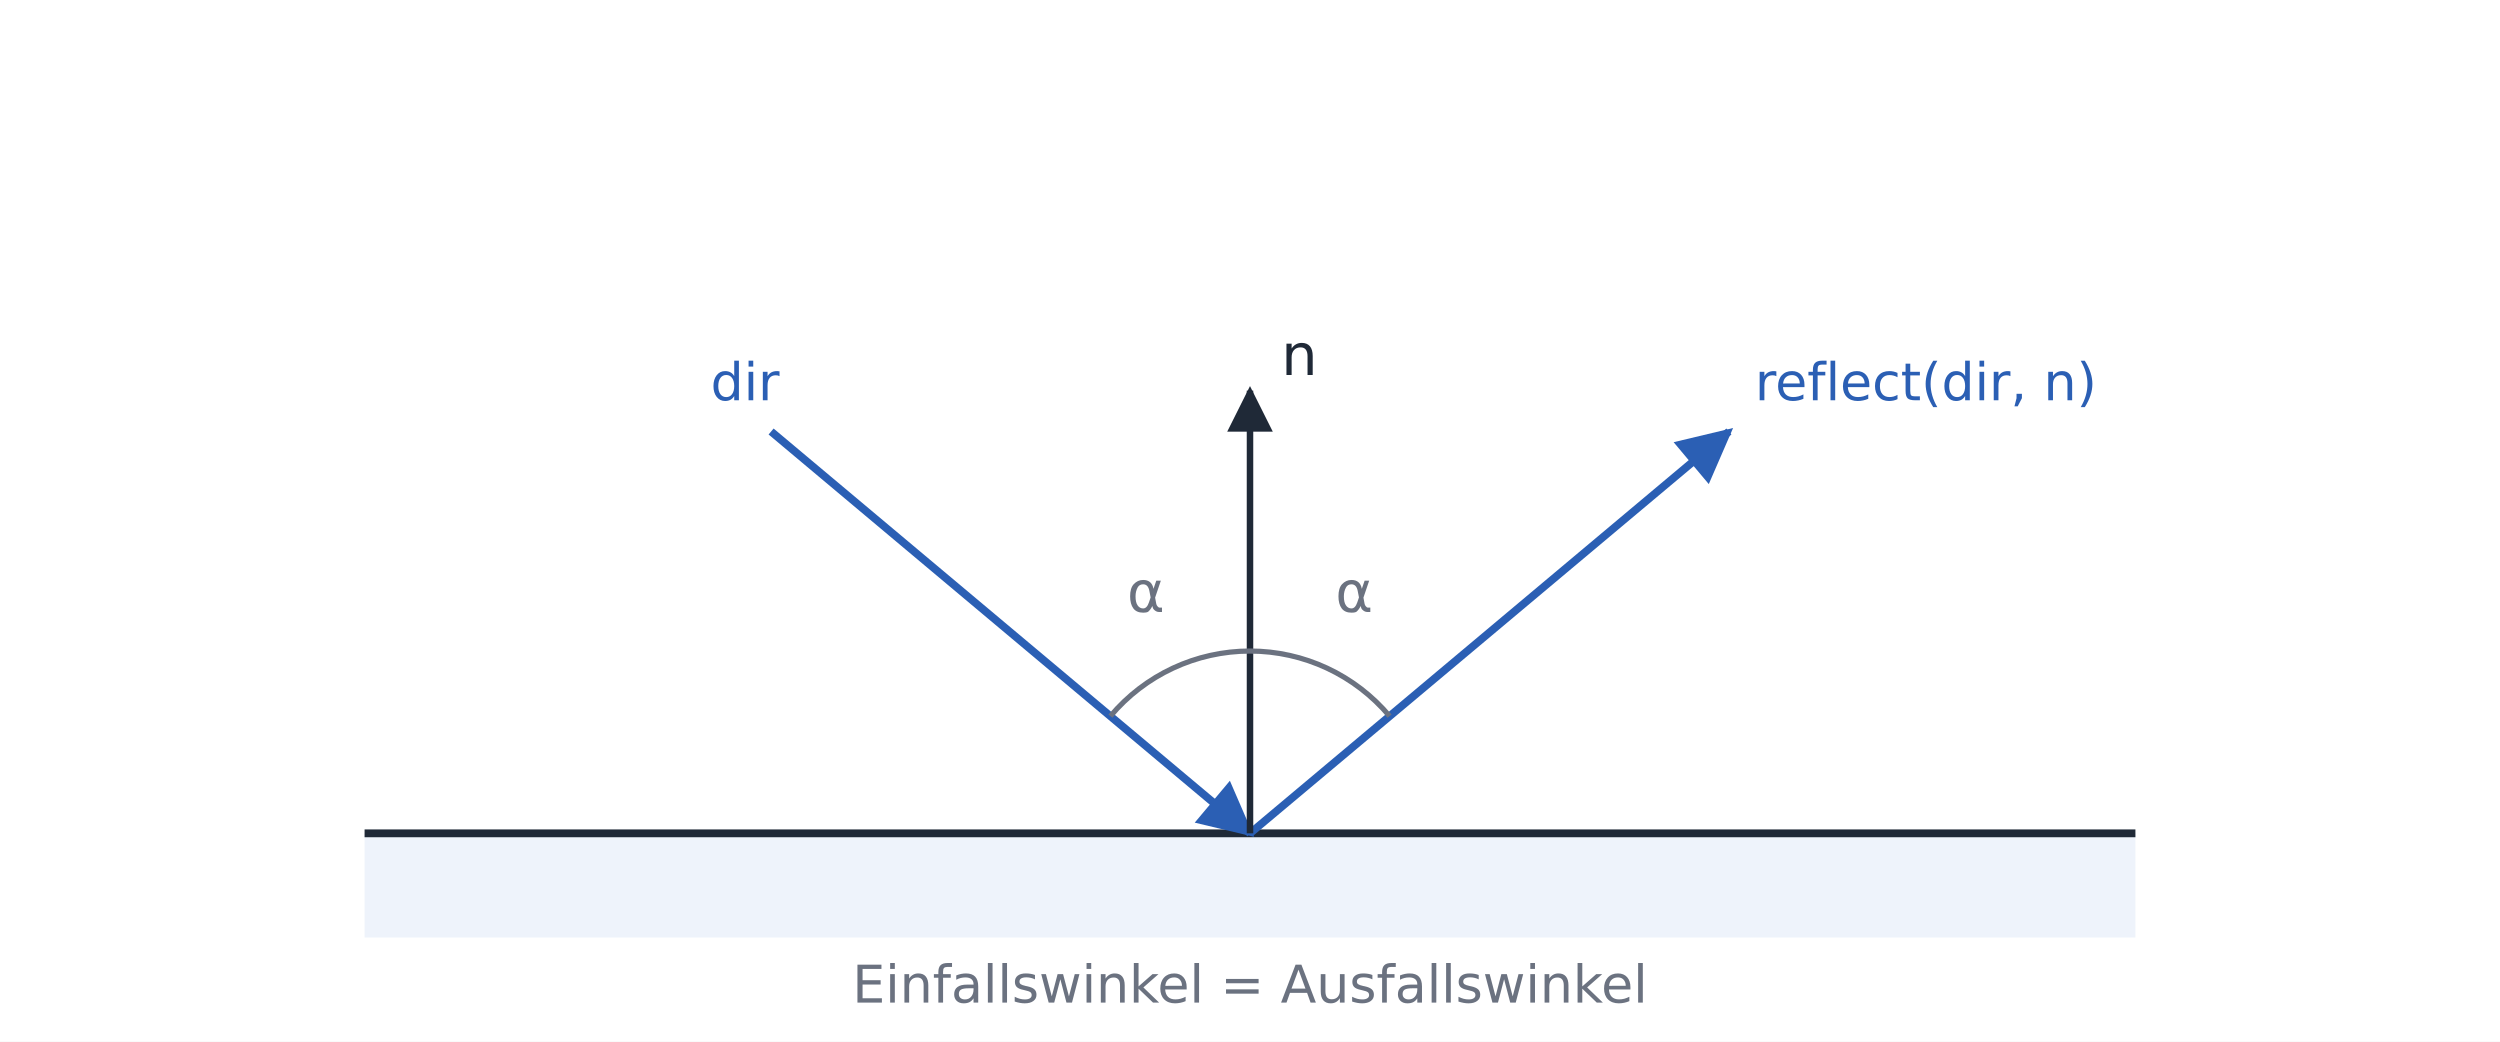
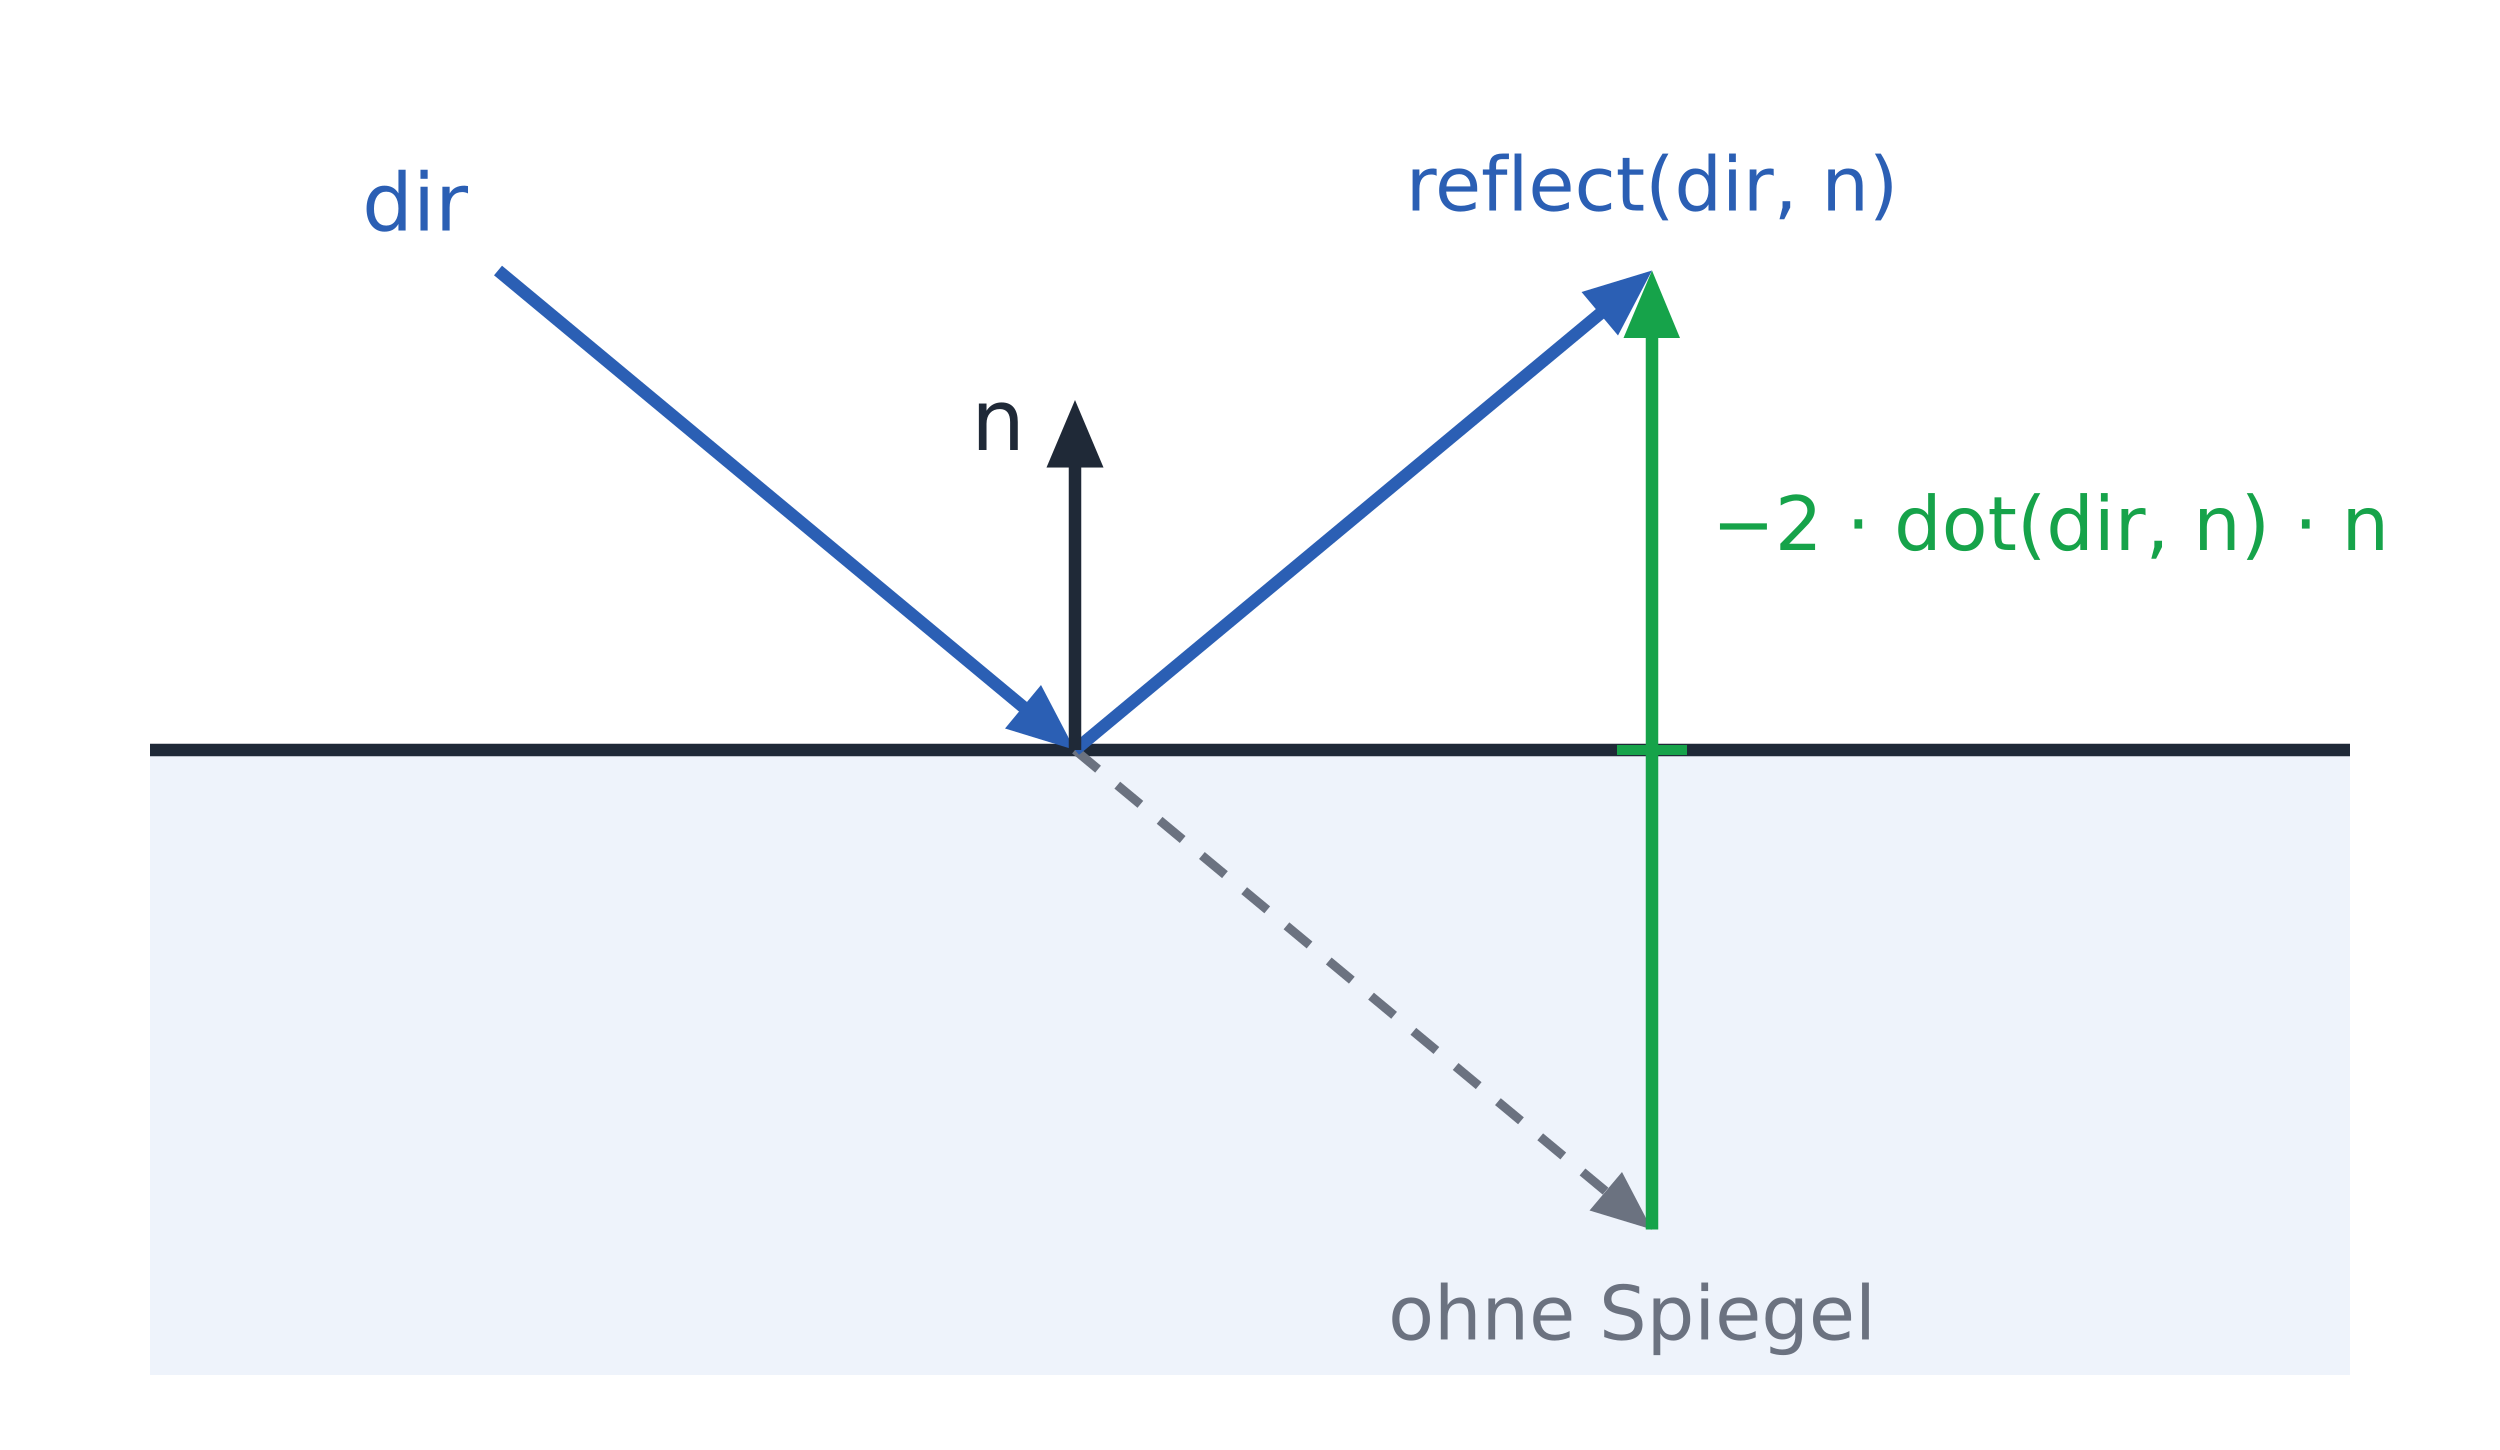
- <svg xmlns="http://www.w3.org/2000/svg" viewBox="0 0 960 400" width="960" height="400" font-family="IBM Plex Sans, DejaVu Sans, sans-serif">
-   <defs>
-     <marker id="a-ink" viewBox="0 0 10 10" refX="9" refY="5" markerWidth="7" markerHeight="7" orient="auto-start-reverse">
-       <path d="M0,0 L10,5 L0,10 z" fill="#1f2937" />
-     </marker>
-     <marker id="a-blue" viewBox="0 0 10 10" refX="9" refY="5" markerWidth="7" markerHeight="7" orient="auto-start-reverse">
-       <path d="M0,0 L10,5 L0,10 z" fill="#2b5fb4" />
-     </marker>
-     <marker id="a-grey" viewBox="0 0 10 10" refX="9" refY="5" markerWidth="7" markerHeight="7" orient="auto-start-reverse">
-       <path d="M0,0 L10,5 L0,10 z" fill="#6b7280" />
-     </marker>
-     <marker id="a-red" viewBox="0 0 10 10" refX="9" refY="5" markerWidth="7" markerHeight="7" orient="auto-start-reverse">
-       <path d="M0,0 L10,5 L0,10 z" fill="#dc2626" />
-     </marker>
-     <marker id="a-green" viewBox="0 0 10 10" refX="9" refY="5" markerWidth="7" markerHeight="7" orient="auto-start-reverse">
-       <path d="M0,0 L10,5 L0,10 z" fill="#16a34a" />
-     </marker>
-   </defs>
-   <rect width="960" height="400" fill="#ffffff" />
-   <rect x="140" y="320" width="680" height="40" fill="#eef3fb" />
-   <line x1="140.0" y1="320.0" x2="820.0" y2="320.0" stroke="#1f2937" stroke-width="3" />
-   <line x1="296.1" y1="165.7" x2="480.0" y2="320.0" stroke="#2b5fb4" stroke-width="3" marker-end="url(#a-blue)" />
-   <text x="286.1" y="153.7" font-size="20" fill="#2b5fb4" text-anchor="middle" font-family="0xProto Nerd Font Mono, DejaVu Sans Mono, monospace">dir</text>
-   <line x1="480.0" y1="320.0" x2="663.9" y2="165.7" stroke="#2b5fb4" stroke-width="3" marker-end="url(#a-blue)" />
-   <text x="673.9" y="153.7" font-size="20" fill="#2b5fb4" text-anchor="start" font-family="0xProto Nerd Font Mono, DejaVu Sans Mono, monospace">reflect(dir, n)</text>
-   <line x1="480.0" y1="320.0" x2="480.0" y2="150.0" stroke="#1f2937" stroke-width="2.5" marker-end="url(#a-ink)" />
-   <text x="492.0" y="144.0" font-size="22" fill="#1f2937" text-anchor="start" font-family="0xProto Nerd Font Mono, DejaVu Sans Mono, monospace">n</text>
-   <path d="M426.4,275.0 A70,70 0 0 1 480.0,250.0" fill="none" stroke="#6b7280" stroke-width="2" />
-   <path d="M480.0,250.0 A70,70 0 0 1 533.6,275.0" fill="none" stroke="#6b7280" stroke-width="2" />
-   <text x="440.0" y="235.0" font-size="22" fill="#6b7280" text-anchor="middle">α</text>
-   <text x="520.0" y="235.0" font-size="22" fill="#6b7280" text-anchor="middle">α</text>
-   <text x="480.0" y="385.0" font-size="20" fill="#6b7280" text-anchor="middle">Einfallswinkel = Ausfallswinkel</text>
+ <svg xmlns="http://www.w3.org/2000/svg" viewBox="0 0 500 290" width="500" height="290" font-family="IBM Plex Sans, DejaVu Sans, sans-serif">
+   <rect width="500" height="290" fill="#ffffff" />
+   <rect x="30.0" y="150.0" width="440.0" height="125.0" fill="#eef3fb" />
+   <line x1="30.0" y1="150.0" x2="470.0" y2="150.0" stroke="#1f2937" stroke-width="2.5" />
+   <line x1="215.0" y1="150.0" x2="323.0" y2="239.8" stroke="#6b7280" stroke-width="1.8" stroke-dasharray="6 5" />
+   <polygon points="330.4,245.9 317.9,242.1 324.4,234.4" fill="#6b7280" />
+   <text x="326.4" y="267.9" font-size="15" fill="#6b7280" text-anchor="middle">ohne Spiegel</text>
+   <line x1="330.4" y1="245.9" x2="330.4" y2="64.9" stroke="#16a34a" stroke-width="2.5" />
+   <polygon points="330.4,54.1 336.0,67.6 324.7,67.6" fill="#16a34a" />
+   <line x1="323.4" y1="150.0" x2="337.4" y2="150.0" stroke="#16a34a" stroke-width="2" />
+   <text x="342.4" y="110.0" font-size="15" fill="#16a34a" text-anchor="start" font-family="0xProto Nerd Font Mono, DejaVu Sans Mono, monospace">−2 · dot(dir, n) · n</text>
+   <line x1="99.6" y1="54.1" x2="206.7" y2="143.1" stroke="#2b5fb4" stroke-width="2.5" />
+   <polygon points="215.0,150.0 201.0,145.7 208.2,137.0" fill="#2b5fb4" />
+   <text x="93.6" y="46.1" font-size="16" fill="#2b5fb4" text-anchor="end" font-family="0xProto Nerd Font Mono, DejaVu Sans Mono, monospace">dir</text>
+   <line x1="215.0" y1="150.0" x2="322.1" y2="61.0" stroke="#2b5fb4" stroke-width="2.5" />
+   <polygon points="330.4,54.1 323.6,67.1 316.3,58.4" fill="#2b5fb4" />
+   <text x="330.4" y="42.1" font-size="15" fill="#2b5fb4" text-anchor="middle" font-family="0xProto Nerd Font Mono, DejaVu Sans Mono, monospace">reflect(dir, n)</text>
+   <line x1="215.0" y1="150.0" x2="215.0" y2="90.8" stroke="#1f2937" stroke-width="2.5" />
+   <polygon points="215.0,80.0 220.7,93.5 209.3,93.5" fill="#1f2937" />
+   <text x="205.0" y="90.0" font-size="17" fill="#1f2937" text-anchor="end" font-family="0xProto Nerd Font Mono, DejaVu Sans Mono, monospace">n</text>
</svg>
